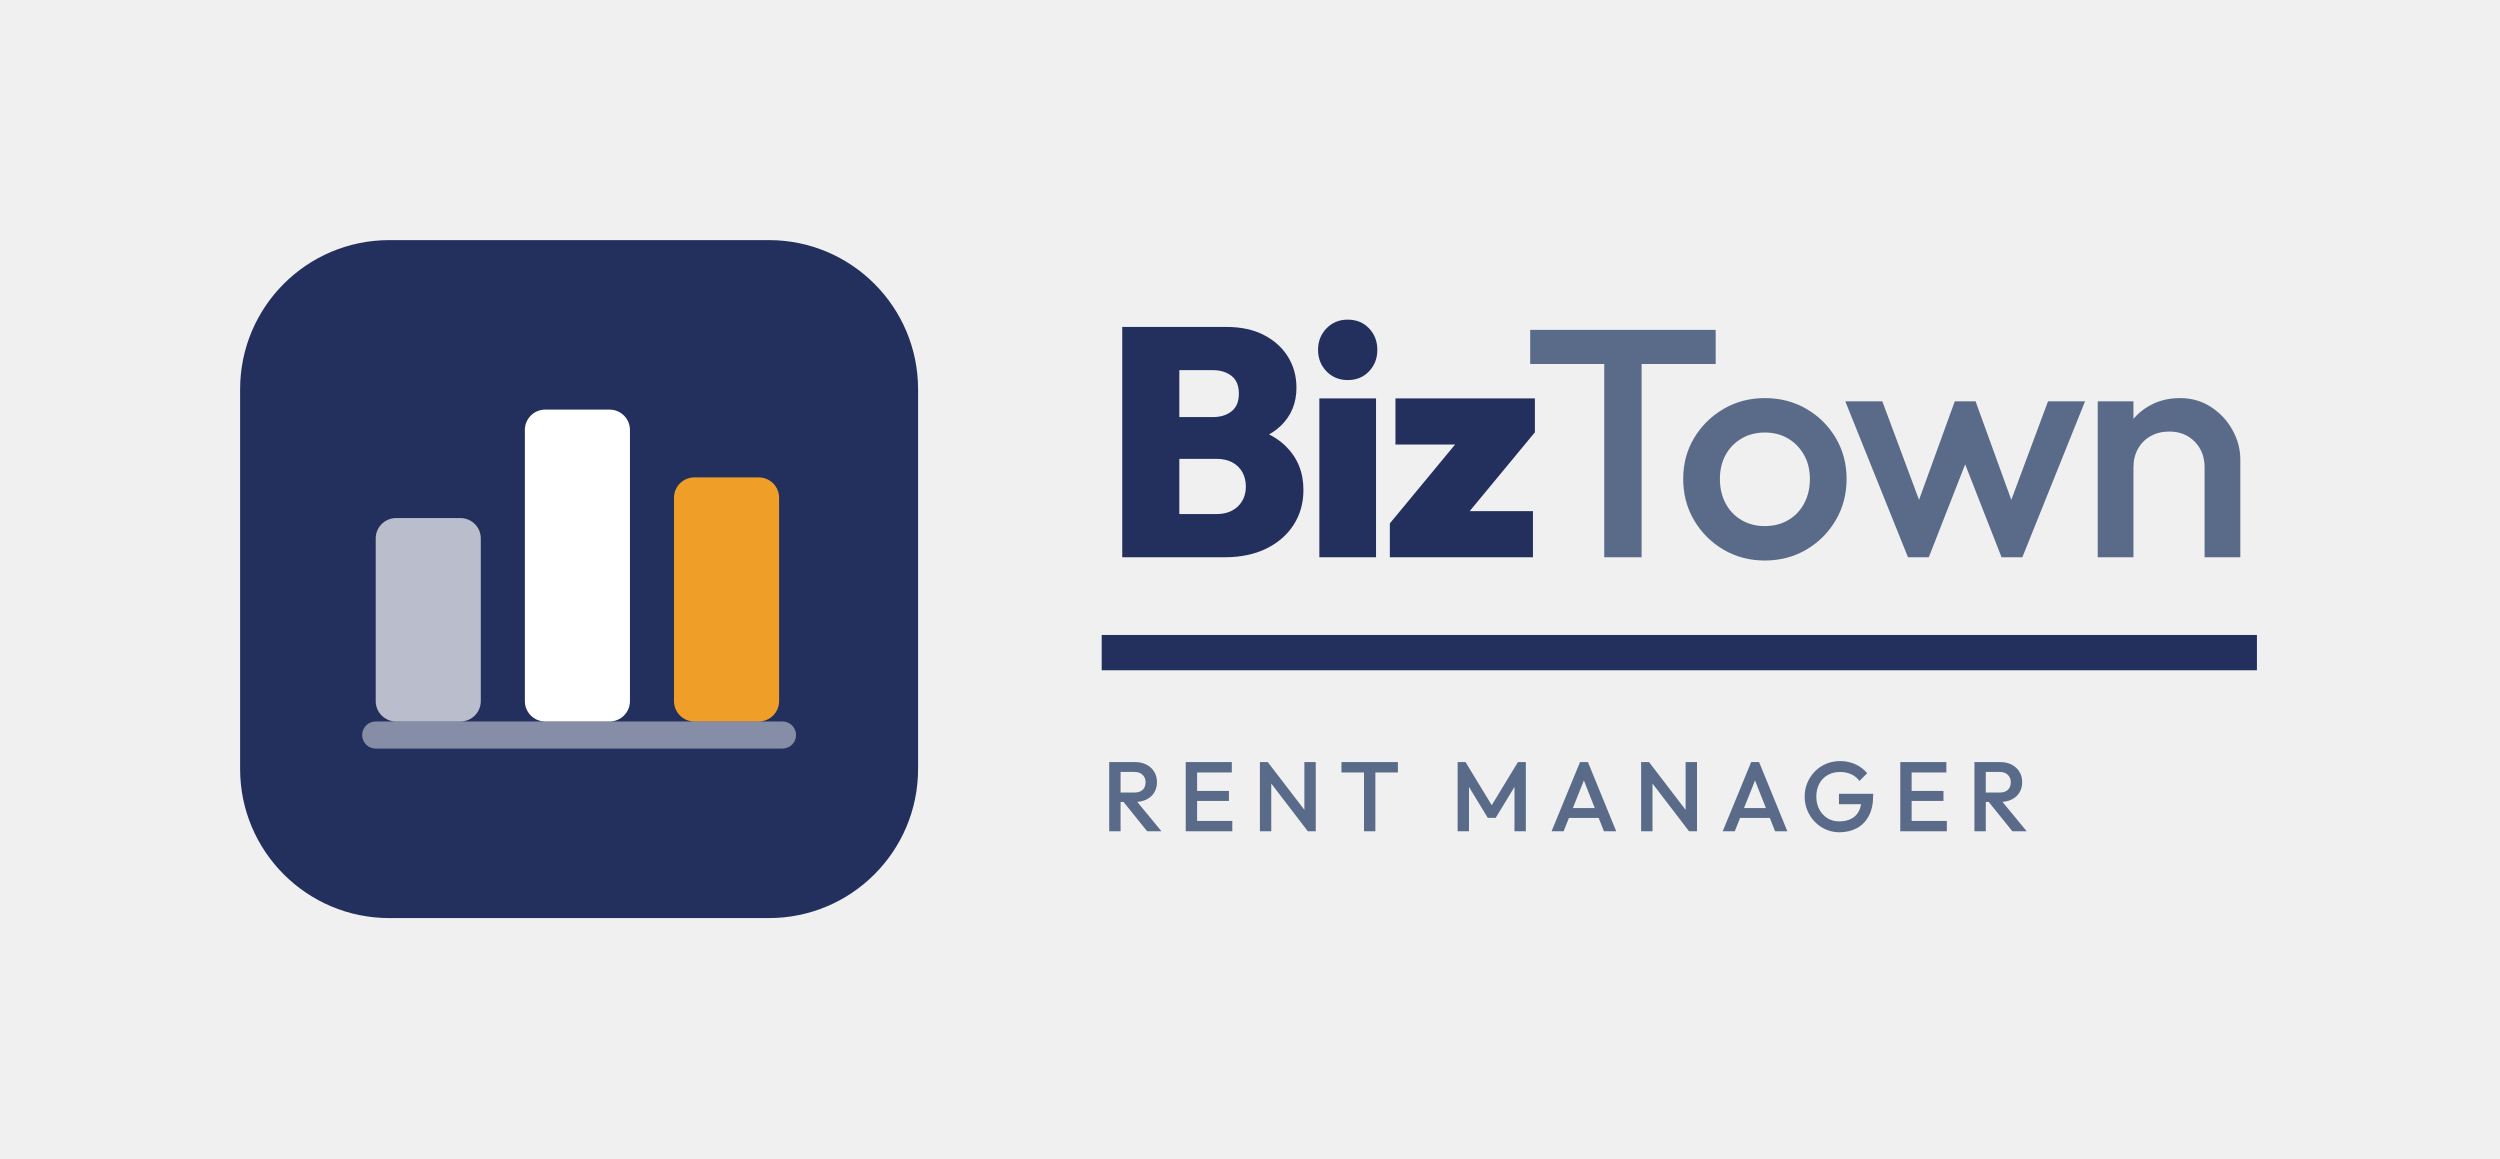
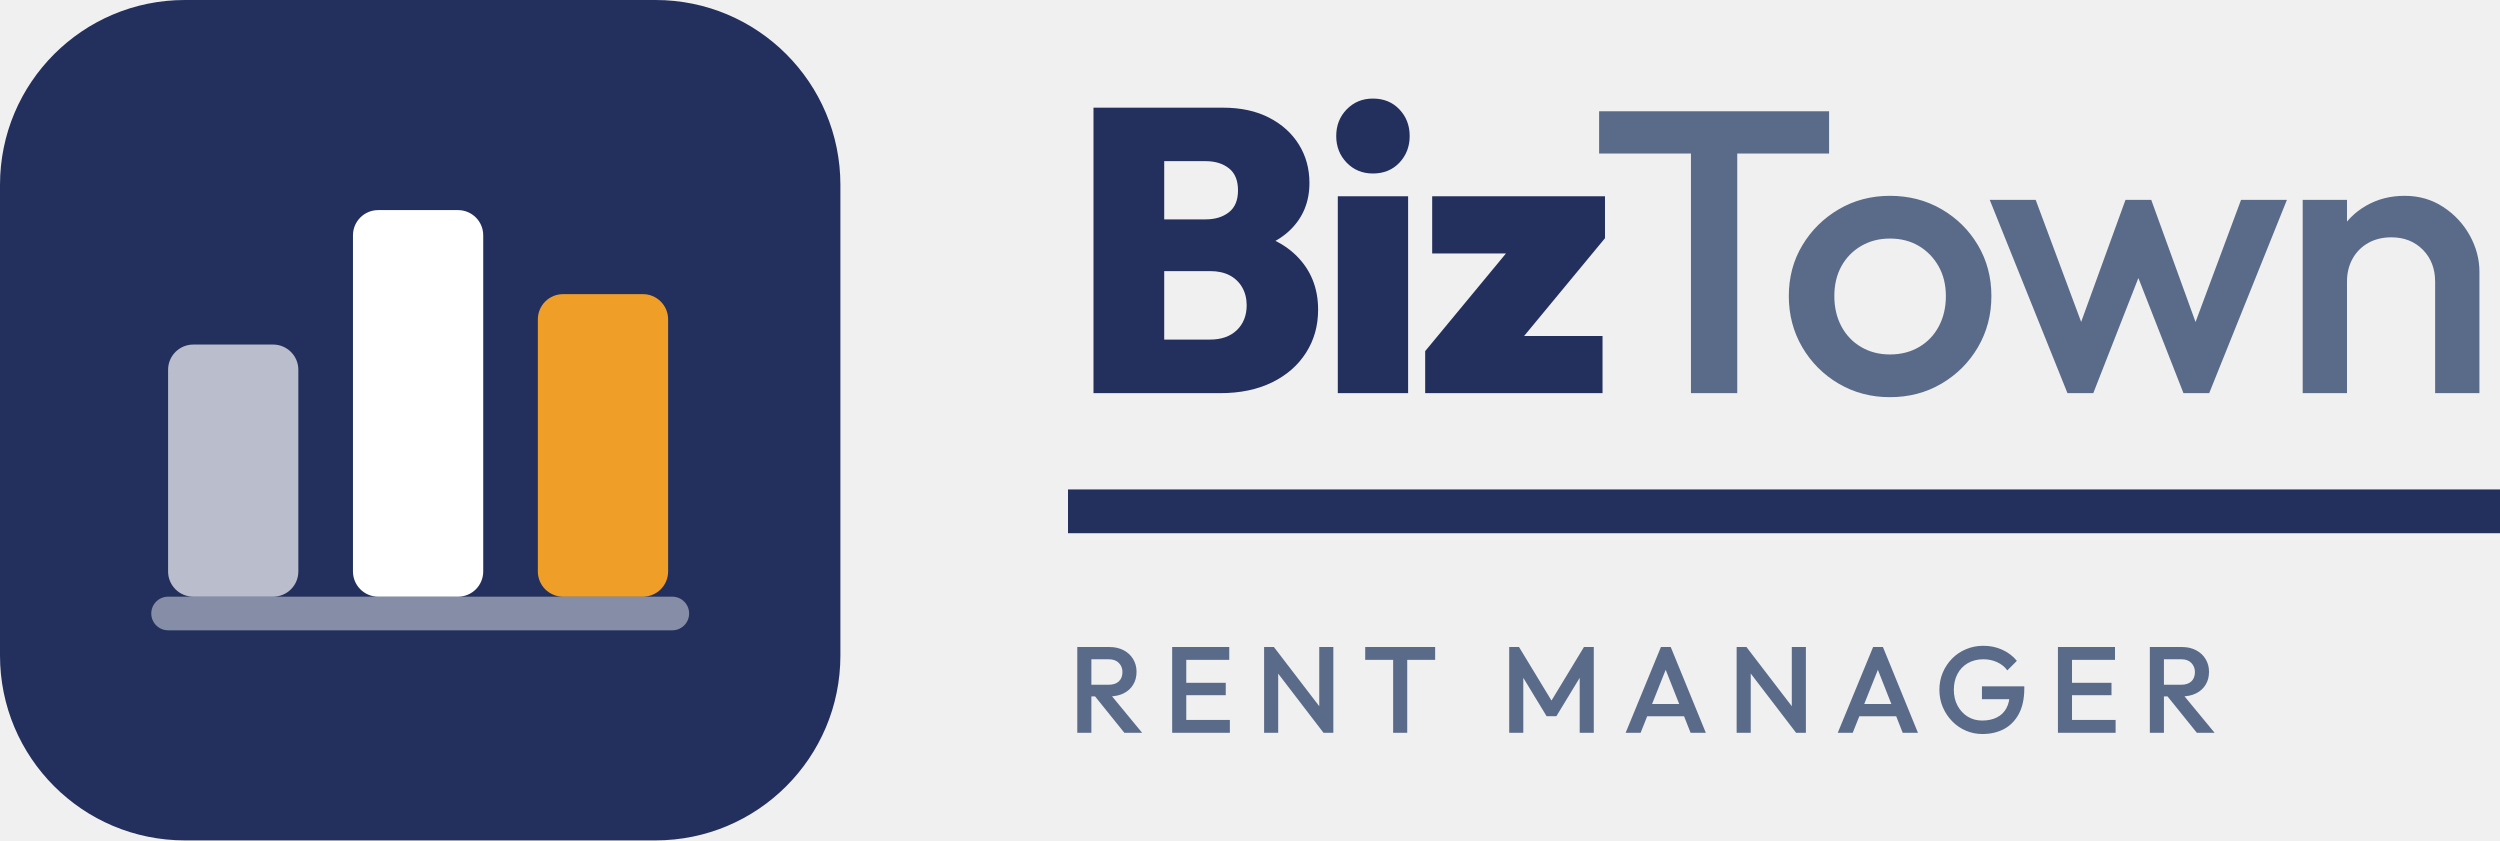
- <svg xmlns="http://www.w3.org/2000/svg" width="354" height="164" viewBox="0 0 354 164" role="img">
-   <rect x="34.00" y="34.00" width="96.00" height="96.00" rx="21.12" fill="#23305E" />
-   <rect x="53.20" y="73.36" width="14.88" height="28.80" rx="2.88" fill="#FFFFFF" opacity="0.68" />
-   <rect x="74.32" y="58.00" width="14.88" height="44.16" rx="2.88" fill="#FFFFFF" />
-   <rect x="95.44" y="67.60" width="14.88" height="34.56" rx="2.88" fill="#EF9F27" />
-   <rect x="51.28" y="102.16" width="61.44" height="3.84" rx="1.92" fill="#FFFFFF" opacity="0.45" />
-   <g transform="translate(156.00,78.91)">
-     <path d="M9.407 0.0V-6.118H16.238Q18.159 -6.118 19.285 -7.205Q20.413 -8.291 20.413 -10.028Q20.413 -11.19 19.901 -12.081Q19.389 -12.972 18.463 -13.455Q17.538 -13.938 16.238 -13.938H9.407V-19.849H15.732Q17.354 -19.849 18.389 -20.666Q19.424 -21.482 19.424 -23.172Q19.424 -24.863 18.389 -25.679Q17.354 -26.496 15.732 -26.496H9.407V-32.614H17.698Q20.758 -32.614 22.971 -31.47Q25.185 -30.325 26.381 -28.388Q27.577 -26.45 27.577 -24.012Q27.577 -20.758 25.363 -18.618Q23.149 -16.479 18.883 -15.939L18.918 -18.733Q23.575 -18.181 26.07 -15.72Q28.566 -13.259 28.566 -9.534Q28.566 -6.774 27.192 -4.617Q25.817 -2.461 23.31 -1.23Q20.803 0.0 17.388 0.0ZM2.909 0.0V-32.614H10.994V0.0ZM30.82 0.0V-22.494H38.847V0.0ZM34.834 -25.093Q33.028 -25.093 31.832 -26.329Q30.636 -27.566 30.636 -29.371Q30.636 -31.177 31.832 -32.413Q33.028 -33.649 34.834 -33.649Q36.685 -33.649 37.858 -32.413Q39.031 -31.177 39.031 -29.371Q39.031 -27.566 37.858 -26.329Q36.685 -25.093 34.834 -25.093ZM40.802 -4.795 51.474 -17.698H61.341L50.669 -4.795ZM40.802 0.0V-4.795L45.989 -6.532H61.065V0.0ZM41.596 -15.962V-22.494H61.341V-17.698L56.154 -15.962Z" fill="#23305E" />
-   </g>
-   <g transform="translate(215.57,78.91)">
-     <path d="M11.592 0.0V-31.28H16.882V0.0ZM1.104 -27.37V-32.2H27.37V-27.37ZM34.316 0.46Q31.096 0.46 28.474 -1.081Q25.852 -2.622 24.311 -5.244Q22.77 -7.866 22.77 -11.086Q22.77 -14.306 24.311 -16.882Q25.852 -19.458 28.474 -20.999Q31.096 -22.54 34.316 -22.54Q37.582 -22.54 40.204 -21.022Q42.826 -19.504 44.367 -16.905Q45.908 -14.306 45.908 -11.086Q45.908 -7.866 44.367 -5.244Q42.826 -2.622 40.204 -1.081Q37.582 0.46 34.316 0.46ZM34.316 -4.416Q36.202 -4.416 37.651 -5.267Q39.1 -6.118 39.905 -7.636Q40.71 -9.154 40.71 -11.086Q40.71 -13.018 39.882 -14.49Q39.054 -15.962 37.628 -16.813Q36.202 -17.664 34.316 -17.664Q32.476 -17.664 31.027 -16.813Q29.578 -15.962 28.773 -14.49Q27.968 -13.018 27.968 -11.086Q27.968 -9.154 28.773 -7.636Q29.578 -6.118 31.027 -5.267Q32.476 -4.416 34.316 -4.416ZM54.602 0.0 45.724 -22.08H50.968L56.948 -6.026L55.384 -5.98L61.226 -22.08H64.17L70.012 -5.98L68.448 -6.026L74.428 -22.08H79.672L70.794 0.0H67.85L61.87 -15.272H63.526L57.546 0.0ZM96.6 0.0V-12.742Q96.6 -14.95 95.197 -16.376Q93.794 -17.802 91.597 -17.802Q90.102 -17.802 88.958 -17.158Q87.814 -16.514 87.17 -15.364Q86.526 -14.214 86.526 -12.742L84.548 -13.846Q84.548 -16.376 85.652 -18.331Q86.756 -20.286 88.706 -21.413Q90.656 -22.54 93.122 -22.54Q95.588 -22.54 97.52 -21.275Q99.452 -20.01 100.556 -18.009Q101.66 -16.008 101.66 -13.846V0.0ZM81.466 0.0V-22.08H86.526V0.0Z" fill="#5A6B8A" />
-   </g>
-   <rect x="156.00" y="89.91" width="163.58" height="5.0" fill="#23305E" />
-   <g transform="translate(156.00,117.71)">
-     <path d="M2.17 -4.158V-5.488H4.648Q5.39 -5.488 5.803 -5.873Q6.216 -6.258 6.216 -6.944Q6.216 -7.56 5.81 -7.98Q5.404 -8.4 4.662 -8.4H2.17V-9.8H4.732Q5.656 -9.8 6.356 -9.429Q7.056 -9.058 7.441 -8.421Q7.826 -7.784 7.826 -6.972Q7.826 -6.118 7.441 -5.488Q7.056 -4.858 6.356 -4.508Q5.656 -4.158 4.732 -4.158ZM1.064 0.0V-9.8H2.674V0.0ZM6.44 0.0 3.01 -4.256 4.508 -4.802 8.47 0.0ZM11.9 0.0V-9.8H13.51V0.0ZM13.006 0.0V-1.47H18.494V0.0ZM13.006 -4.298V-5.712H18.018V-4.298ZM13.006 -8.33V-9.8H18.424V-8.33ZM22.4 0.0V-9.8H23.52L24.01 -7.952V0.0ZM29.19 0.0 23.324 -7.658 23.52 -9.8 29.386 -2.142ZM29.19 0.0 28.7 -1.722V-9.8H30.31V0.0ZM37.142 0.0V-9.52H38.752V0.0ZM33.95 -8.33V-9.8H41.944V-8.33ZM50.4 0.0V-9.8H51.52L55.594 -3.094H54.866L58.94 -9.8H60.06V0.0H58.45V-6.972L58.814 -6.874L55.79 -1.904H54.67L51.646 -6.874L52.01 -6.972V0.0ZM63.7 0.0 67.732 -9.8H68.852L72.856 0.0H71.12L67.984 -7.938H68.572L65.408 0.0ZM65.688 -1.89V-3.29H70.882V-1.89ZM76.384 0.0V-9.8H77.504L77.994 -7.952V0.0ZM83.174 0.0 77.308 -7.658 77.504 -9.8 83.37 -2.142ZM83.174 0.0 82.684 -1.722V-9.8H84.294V0.0ZM87.934 0.0 91.966 -9.8H93.086L97.09 0.0H95.354L92.218 -7.938H92.806L89.642 0.0ZM89.922 -1.89V-3.29H95.116V-1.89ZM104.454 0.14Q103.446 0.14 102.55 -0.252Q101.654 -0.644 100.982 -1.337Q100.31 -2.03 99.925 -2.947Q99.54 -3.864 99.54 -4.914Q99.54 -5.964 99.925 -6.874Q100.31 -7.784 100.989 -8.477Q101.668 -9.17 102.585 -9.555Q103.502 -9.94 104.566 -9.94Q105.728 -9.94 106.722 -9.492Q107.716 -9.044 108.388 -8.218L107.296 -7.126Q106.862 -7.742 106.134 -8.071Q105.406 -8.4 104.566 -8.4Q103.558 -8.4 102.795 -7.959Q102.032 -7.518 101.612 -6.734Q101.192 -5.95 101.192 -4.914Q101.192 -3.878 101.619 -3.087Q102.046 -2.296 102.774 -1.848Q103.502 -1.4 104.426 -1.4Q105.406 -1.4 106.113 -1.757Q106.82 -2.114 107.198 -2.821Q107.576 -3.528 107.576 -4.564L108.584 -3.836H104.398V-5.306H109.242V-5.082Q109.242 -3.332 108.619 -2.17Q107.996 -1.008 106.918 -0.434Q105.84 0.14 104.454 0.14ZM113.078 0.0V-9.8H114.688V0.0ZM114.184 0.0V-1.47H119.672V0.0ZM114.184 -4.298V-5.712H119.196V-4.298ZM114.184 -8.33V-9.8H119.602V-8.33ZM124.684 -4.158V-5.488H127.162Q127.904 -5.488 128.317 -5.873Q128.73 -6.258 128.73 -6.944Q128.73 -7.56 128.324 -7.98Q127.918 -8.4 127.176 -8.4H124.684V-9.8H127.246Q128.17 -9.8 128.87 -9.429Q129.57 -9.058 129.955 -8.421Q130.34 -7.784 130.34 -6.972Q130.34 -6.118 129.955 -5.488Q129.57 -4.858 128.87 -4.508Q128.17 -4.158 127.246 -4.158ZM123.578 0.0V-9.8H125.188V0.0ZM128.954 0.0 125.524 -4.256 127.022 -4.802 130.984 0.0Z" fill="#5A6B8A" />
+ <svg xmlns="http://www.w3.org/2000/svg" preserveAspectRatio="none" overflow="visible" style="display: block;" width="199.706" height="67.133" viewBox="0 0 199.706 67.133" fill="none">
+   <g id="artwork">
+     <path id="Vector" d="M52.364 0H14.769C6.612 0 0 6.612 0 14.769V52.364C0 60.52 6.612 67.133 14.769 67.133H52.364C60.52 67.133 67.133 60.52 67.133 52.364V14.769C67.133 6.612 60.52 0 52.364 0Z" fill="#23305E" />
+     <path id="Vector_2" opacity="0.68" d="M21.818 27.524H15.441C14.328 27.524 13.427 28.426 13.427 29.538V45.65C13.427 46.763 14.328 47.664 15.441 47.664H21.818C22.93 47.664 23.832 46.763 23.832 45.65V29.538C23.832 28.426 22.93 27.524 21.818 27.524Z" fill="white" />
+     <path id="Vector_3" d="M36.587 16.783H30.21C29.098 16.783 28.196 17.685 28.196 18.797V45.65C28.196 46.763 29.098 47.664 30.21 47.664H36.587C37.7 47.664 38.601 46.763 38.601 45.65V18.797C38.601 17.685 37.7 16.783 36.587 16.783Z" fill="white" />
+     <path id="Vector_4" d="M51.357 23.497H44.979C43.867 23.497 42.965 24.398 42.965 25.511V45.65C42.965 46.763 43.867 47.664 44.979 47.664H51.357C52.469 47.664 53.371 46.763 53.371 45.65V25.511C53.371 24.398 52.469 23.497 51.357 23.497Z" fill="#EF9F27" />
+     <path id="Vector_5" opacity="0.45" d="M53.706 47.664H13.427C12.685 47.664 12.084 48.266 12.084 49.007C12.084 49.748 12.685 50.35 13.427 50.35H53.706C54.448 50.35 55.049 49.748 55.049 49.007C55.049 48.266 54.448 47.664 53.706 47.664Z" fill="white" />
+     <g id="Group">
+       <path id="Vector_6" d="M91.895 31.406V27.126H96.671C97.566 27.126 98.277 26.874 98.804 26.371C99.326 25.863 99.587 25.203 99.587 24.392C99.587 23.851 99.469 23.373 99.231 22.958C98.993 22.543 98.657 22.221 98.224 21.993C97.795 21.769 97.277 21.657 96.671 21.657H91.895V17.524H96.315C97.07 17.524 97.69 17.333 98.175 16.951C98.655 16.573 98.895 15.991 98.895 15.203C98.895 14.415 98.655 13.83 98.175 13.448C97.69 13.065 97.07 12.874 96.315 12.874H91.895V8.601H97.692C99.119 8.601 100.347 8.867 101.378 9.399C102.408 9.93 103.203 10.648 103.762 11.553C104.322 12.457 104.601 13.478 104.601 14.615C104.601 16.131 104.084 17.387 103.049 18.385C102.019 19.382 100.508 20.007 98.517 20.259L98.546 18.308C100.713 18.564 102.38 19.266 103.545 20.413C104.711 21.559 105.294 23.002 105.294 24.741C105.294 26.028 104.972 27.172 104.329 28.175C103.69 29.182 102.786 29.972 101.615 30.546C100.445 31.119 99.065 31.406 97.475 31.406H91.895ZM87.35 31.406V8.601H93V31.406H87.35ZM106.867 31.406V15.678H112.483V31.406H106.867ZM109.671 13.86C108.832 13.86 108.133 13.571 107.573 12.993C107.019 12.415 106.741 11.706 106.741 10.867C106.741 10.023 107.019 9.315 107.573 8.741C108.133 8.163 108.832 7.874 109.671 7.874C110.538 7.874 111.245 8.163 111.79 8.741C112.336 9.315 112.608 10.023 112.608 10.867C112.608 11.706 112.336 12.415 111.79 12.993C111.245 13.571 110.538 13.86 109.671 13.86ZM113.846 28.049L121.308 19.028H128.21L120.748 28.049H113.846ZM113.846 31.406V28.049L117.476 26.839H128.014V31.406H113.846ZM114.406 20.245V15.678H128.21V19.028L124.58 20.245H114.406Z" fill="#23305E" />
+     </g>
+     <g id="Group_2">
+       <path id="Vector_7" d="M135.077 31.406V9.531H138.776V31.406H135.077ZM127.741 12.266V8.888H146.112V12.266H127.741ZM150.972 31.727C149.471 31.727 148.107 31.368 146.881 30.65C145.66 29.932 144.69 28.963 143.972 27.741C143.254 26.515 142.895 25.151 142.895 23.65C142.895 22.149 143.254 20.799 143.972 19.601C144.69 18.399 145.66 17.438 146.881 16.72C148.107 16.002 149.471 15.643 150.972 15.643C152.492 15.643 153.862 15.998 155.084 16.706C156.31 17.415 157.282 18.373 158 19.58C158.718 20.793 159.077 22.149 159.077 23.65C159.077 25.151 158.718 26.515 158 27.741C157.282 28.963 156.31 29.932 155.084 30.65C153.862 31.368 152.492 31.727 150.972 31.727ZM150.972 28.315C151.848 28.315 152.625 28.117 153.301 27.72C153.977 27.324 154.504 26.772 154.881 26.063C155.254 25.359 155.441 24.555 155.441 23.65C155.441 22.751 155.247 21.958 154.86 21.273C154.473 20.587 153.949 20.047 153.287 19.65C152.62 19.254 151.848 19.056 150.972 19.056C150.114 19.056 149.347 19.254 148.671 19.65C147.995 20.047 147.469 20.587 147.091 21.273C146.718 21.958 146.531 22.751 146.531 23.65C146.531 24.555 146.718 25.359 147.091 26.063C147.469 26.772 147.995 27.324 148.671 27.72C149.347 28.117 150.114 28.315 150.972 28.315ZM165.154 31.406L158.944 15.965H162.615L166.797 27.189L165.699 27.224L169.79 15.965H171.846L175.93 27.224L174.839 27.189L179.021 15.965H182.685L176.476 31.406H174.42L170.238 20.727H171.399L167.217 31.406H165.154ZM194.524 31.406V22.497C194.524 21.466 194.198 20.618 193.545 19.951C192.888 19.289 192.049 18.958 191.028 18.958C190.329 18.958 189.713 19.107 189.182 19.406C188.646 19.709 188.228 20.128 187.93 20.664C187.632 21.201 187.483 21.811 187.483 22.497L186.098 21.72C186.098 20.541 186.354 19.497 186.867 18.587C187.385 17.674 188.098 16.956 189.007 16.434C189.916 15.907 190.944 15.643 192.091 15.643C193.242 15.643 194.268 15.939 195.168 16.532C196.068 17.119 196.776 17.879 197.294 18.811C197.807 19.744 198.063 20.713 198.063 21.72V31.406H194.524ZM183.944 31.406V15.965H187.483V31.406H183.944Z" fill="#5A6B8A" />
+     </g>
+     <path id="Vector_8" d="M199.706 39.098H85.315V42.594H199.706V39.098Z" fill="#23305E" />
+     <g id="Group_3">
+       <path id="Vector_9" d="M86.832 55.629V54.699H88.566C88.911 54.699 89.18 54.611 89.371 54.434C89.566 54.252 89.664 54.002 89.664 53.685C89.664 53.396 89.569 53.154 89.378 52.958C89.186 52.762 88.918 52.664 88.573 52.664H86.832V51.685H88.622C89.056 51.685 89.436 51.772 89.762 51.944C90.089 52.117 90.34 52.352 90.517 52.65C90.699 52.949 90.79 53.287 90.79 53.664C90.79 54.061 90.699 54.406 90.517 54.699C90.34 54.993 90.089 55.221 89.762 55.385C89.436 55.548 89.056 55.629 88.622 55.629H86.832ZM86.056 58.538V51.685H87.182V58.538H86.056ZM89.818 58.538L87.42 55.559L88.469 55.182L91.238 58.538H89.818ZM93.636 58.538V51.685H94.762V58.538H93.636ZM94.413 58.538V57.511H98.245V58.538H94.413ZM94.413 55.532V54.545H97.916V55.532H94.413ZM94.413 52.713V51.685H98.196V52.713H94.413ZM100.979 58.538V51.685H101.762L102.105 52.979V58.538H100.979ZM105.727 58.538L101.622 53.182L101.762 51.685L105.867 57.042L105.727 58.538ZM105.727 58.538L105.385 57.336V51.685H106.51V58.538H105.727ZM111.287 58.538V51.881H112.413V58.538H111.287ZM109.056 52.713V51.685H114.643V52.713H109.056ZM120.559 58.538V51.685H121.343L124.189 56.378H123.685L126.531 51.685H127.315V58.538H126.189V53.664L126.441 53.734L124.329 57.21H123.545L121.434 53.734L121.685 53.664V58.538H120.559ZM129.86 58.538L132.678 51.685H133.462L136.266 58.538H135.049L132.853 52.986H133.266L131.056 58.538H129.86ZM131.252 57.217V56.238H134.881V57.217H131.252ZM138.727 58.538V51.685H139.51L139.853 52.979V58.538H138.727ZM143.476 58.538L139.378 53.182L139.51 51.685L143.615 57.042L143.476 58.538ZM143.476 58.538L143.133 57.336V51.685H144.259V58.538H143.476ZM146.804 58.538L149.629 51.685H150.413L153.21 58.538H151.993L149.804 52.986H150.217L148 58.538H146.804ZM148.196 57.217V56.238H151.832V57.217H148.196ZM158.357 58.636C157.89 58.636 157.448 58.545 157.028 58.364C156.608 58.182 156.242 57.928 155.93 57.601C155.618 57.28 155.371 56.904 155.189 56.475C155.012 56.051 154.923 55.594 154.923 55.105C154.923 54.615 155.012 54.158 155.189 53.734C155.371 53.31 155.62 52.935 155.937 52.608C156.254 52.287 156.625 52.037 157.049 51.86C157.478 51.678 157.942 51.587 158.441 51.587C158.981 51.587 159.483 51.692 159.944 51.902C160.41 52.112 160.8 52.408 161.112 52.79L160.35 53.552C160.145 53.268 159.872 53.049 159.531 52.895C159.196 52.741 158.832 52.664 158.441 52.664C157.97 52.664 157.555 52.767 157.196 52.972C156.841 53.177 156.566 53.464 156.371 53.832C156.175 54.196 156.077 54.62 156.077 55.105C156.077 55.585 156.177 56.009 156.378 56.378C156.578 56.746 156.846 57.035 157.182 57.245C157.522 57.455 157.909 57.559 158.343 57.559C158.8 57.559 159.191 57.475 159.517 57.308C159.848 57.145 160.103 56.897 160.28 56.566C160.457 56.235 160.545 55.83 160.545 55.35L161.245 55.853H158.322V54.825H161.706V54.986C161.706 55.802 161.562 56.48 161.273 57.021C160.984 57.562 160.587 57.967 160.084 58.238C159.58 58.504 159.005 58.636 158.357 58.636ZM164.392 58.538V51.685H165.517V58.538H164.392ZM165.161 58.538V57.511H169V58.538H165.161ZM165.161 55.532V54.545H168.671V55.532H165.161ZM165.161 52.713V51.685H168.951V52.713H165.161ZM172.504 55.629V54.699H174.238C174.583 54.699 174.853 54.611 175.049 54.434C175.24 54.252 175.336 54.002 175.336 53.685C175.336 53.396 175.24 53.154 175.049 52.958C174.862 52.762 174.597 52.664 174.252 52.664H172.504V51.685H174.301C174.73 51.685 175.107 51.772 175.434 51.944C175.76 52.117 176.012 52.352 176.189 52.65C176.371 52.949 176.462 53.287 176.462 53.664C176.462 54.061 176.371 54.406 176.189 54.699C176.012 54.993 175.76 55.221 175.434 55.385C175.107 55.548 174.73 55.629 174.301 55.629H172.504ZM171.734 58.538V51.685H172.86V58.538H171.734ZM175.49 58.538L173.091 55.559L174.14 55.182L176.909 58.538H175.49Z" fill="#5A6B8A" />
+     </g>
  </g>
</svg>
